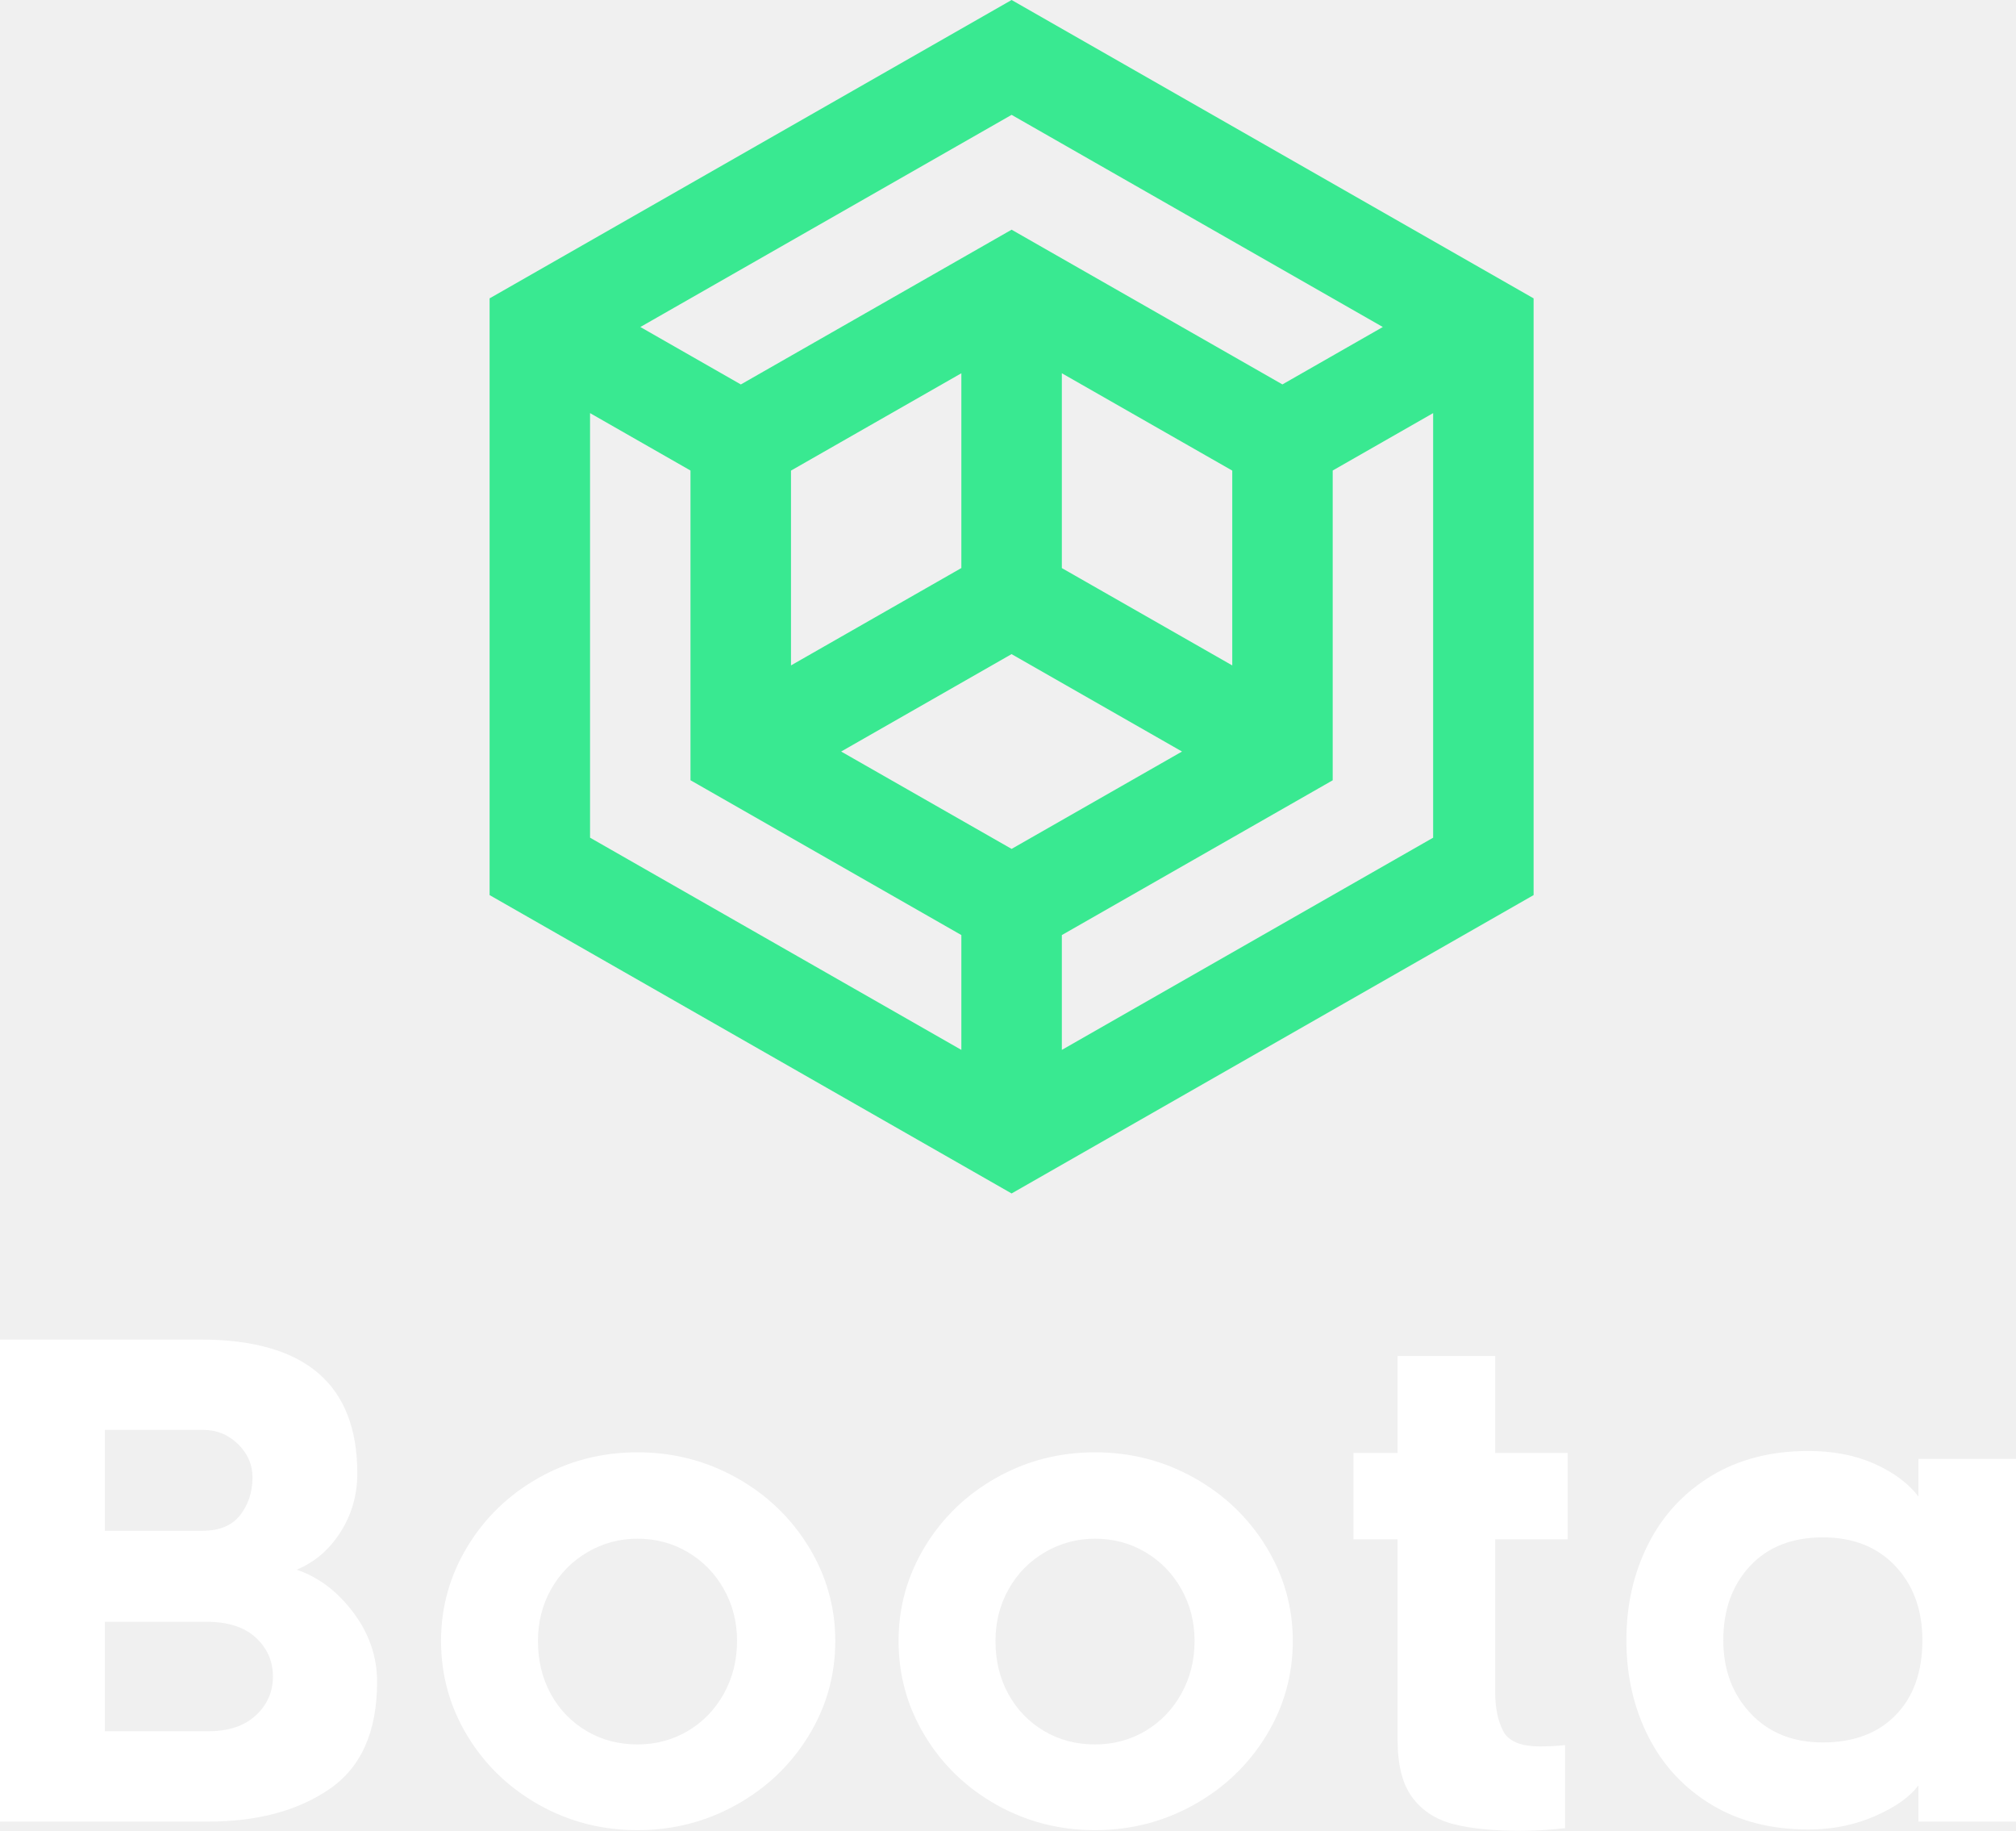
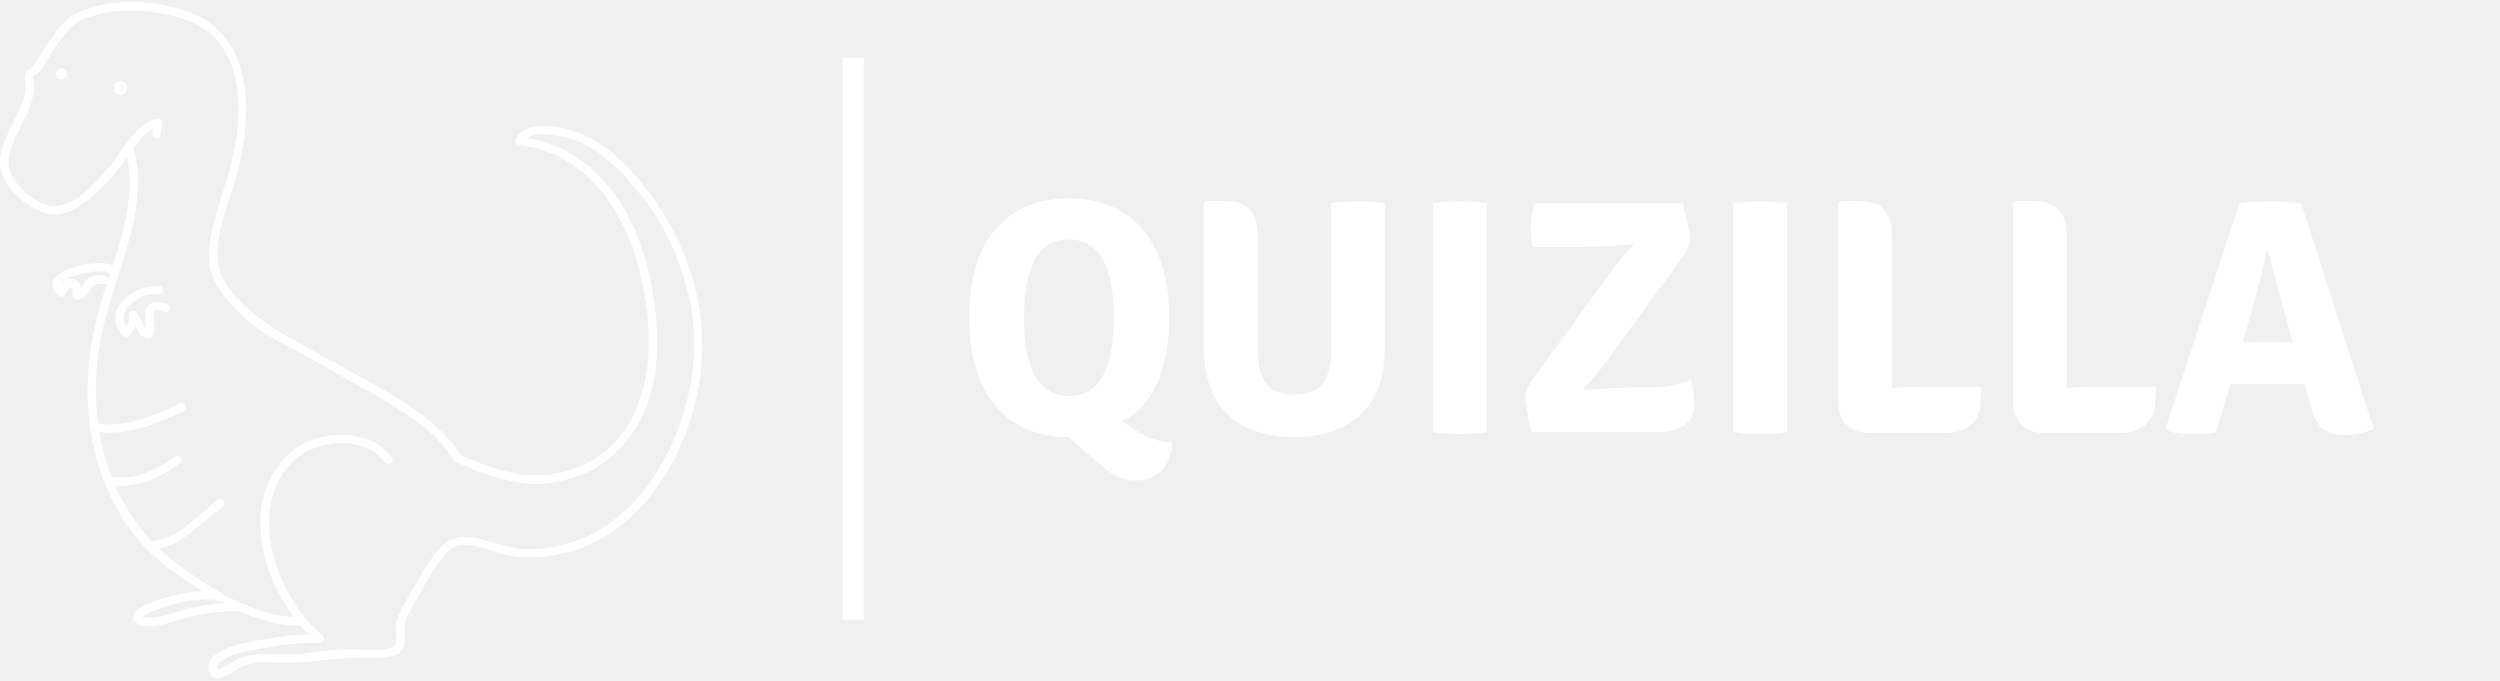
- <svg xmlns="http://www.w3.org/2000/svg" viewBox="0 0 280 254.215" preserveAspectRatio="xMidYMid meet" class="css-116ckqy" id="ehechgee">
-   <defs id="SvgjsDefs1001" />
-   <g id="SvgjsG1007" featurekey="mugSzh-0" transform="matrix(2.071429,0,0,2.071429,36.92857,-20.71429)" fill="#39e991">
-     <path d="M50,10L15,30v40l35,20l34.99-19.994L85,69.99V30L50,10z M50,17.699L74.89,31.92l-6.732,3.848L50,25.397L31.846,35.771  l-6.738-3.851L50,17.699z M64.795,41.546v13.059L53.369,48.08V35.02L64.795,41.546z M46.631,35.02v13.057l-11.423,6.527V41.546  L46.631,35.02z M46.631,80.377L21.735,66.152v-28.46l6.734,3.848v20.761L46.631,72.68V80.377z M38.571,60.377l11.426-6.529  l11.429,6.529L50,66.904L38.571,60.377z M78.265,66.152L53.369,80.377V72.68L71.53,62.305V41.54l6.734-3.848V66.152z" />
+ <svg xmlns="http://www.w3.org/2000/svg" viewBox="0 0 356 96.356" preserveAspectRatio="xMidYMid meet" class="css-g5ufxp" id="ecadfgeh" width="419" height="114">
+   <defs id="SvgjsDefs1985" />
+   <g id="SvgjsG1986" featurekey="symbolFeature-0" transform="matrix(1.111108,0,0,1.111108,-5.555472,-7.377275)" fill="#FFFFFF">
+     <g fill="#FFFFFF">
+       <path fill="#FFFFFF" d="M87.905,30.697c-2.378-3.103-5.338-6.083-9.103-7.397c-2.113-0.738-6.439-1.641-7.68,0.906   c-0.193,0.396,0.05,0.763,0.467,0.813c11.507,1.396,16.129,13.88,16.536,24.037c0.201,5.023-0.856,10.343-4.4,14.11   c-3.141,3.338-8.182,4.756-12.635,3.929c-2.172-0.403-4.295-1.171-6.317-2.049c-0.509-0.221-0.734-0.294-0.98-0.678   c-0.643-1.007-1.453-1.907-2.305-2.739c-3.644-3.563-8.414-5.78-12.78-8.297c-4.873-2.809-10.249-4.994-13.925-9.406   c-1.369-1.643-2.047-3.415-1.903-5.559c0.202-2.988,1.384-5.938,2.238-8.781c2.269-7.557,2.898-18.65-6.229-21.764   C24.654,6.377,19.33,6.077,15.176,7.94c-1.682,0.754-2.76,2.159-3.789,3.641c-0.543,0.781-1.047,1.589-1.577,2.379   c-0.277,0.413-0.7,1.244-1.205,1.424c-0.31,0.11-0.407,0.403-0.355,0.656c-0.091,0.115-0.136,0.268-0.09,0.452   c0.435,1.73-0.425,3.457-1.159,4.98c-0.767,1.591-1.637,3.176-1.936,4.937c-0.54,3.179,2.382,5.871,5.037,7.065   c3.279,1.475,6.238-1.269,8.365-3.484c1.028-1.071,1.946-2.19,2.818-3.385c0.959,4.654-0.392,9.369-1.862,13.92   c-0.06-0.09-0.149-0.165-0.271-0.211c-1.996-0.753-9.951,0.976-6.657,3.994c0.313,0.287,0.765,0.15,0.903-0.239   c0.312-0.876,1.104-1.141,0.914,0.05c-0.055,0.341,0.141,0.684,0.521,0.684c0.69,0,1.156-0.317,1.522-0.886   c0.532-0.828,0.67-1.349,1.829-1.077c0.243,0.057,0.435-0.042,0.551-0.198c-0.315,0.975-0.619,1.94-0.89,2.894   c-1.593,5.608-2.131,11.254-1.074,17.011c0.939,5.113,3.162,10.048,6.692,13.894c0.028,0.03,0.057,0.058,0.085,0.088   c0.048,0.122,0.138,0.225,0.269,0.278c1.678,1.728,3.69,3.132,5.684,4.464c0.461,0.308,0.929,0.605,1.4,0.897   c-1.606,0.066-3.208,0.412-4.742,0.862c-0.856,0.252-4.816,1.311-3.971,2.86c0.778,1.427,3.652,0.599,4.776,0.243   c2.875-0.912,5.886-1.494,8.91-1.34c0.375,0.163,0.751,0.322,1.132,0.472c2.075,0.818,4.286,1.345,6.523,1.349   c0.004,0,0.008-0.001,0.012-0.001c0.337,0.392,0.683,0.767,1.039,1.121c-2.455,0.049-4.963,0.424-7.334,0.906   c-1.668,0.339-6.162,1.209-5.449,3.814c0.626,2.288,3.566-0.431,4.702-0.84c1.458-0.524,3.064-0.313,4.574-0.259   c1.716,0.062,3.433-0.128,5.135-0.32c2.286-0.258,4.456-0.287,6.745-0.324c1.379-0.022,3.686,0.005,3.88-1.816   c0.133-1.248-0.208-2.221,0.342-3.418c0.481-1.047,1.092-2.036,1.66-3.038c1.067-1.879,2.145-3.914,3.693-5.447   c1.592-1.576,4.744-0.21,6.538,0.324c2.212,0.658,4.433,0.642,6.708,0.306C86.75,76,93.5,64.665,94.769,54.445   C95.838,45.831,93.14,37.53,87.905,30.697z M18.471,41.799c-0.859-0.201-1.69-0.206-2.348,0.452   c-0.289,0.288-0.451,0.843-0.736,1.183c-0.07-0.551-0.333-1.024-0.959-1.253c-0.631-0.231-1.169,0.141-1.552,0.641   c0.072-0.655,1.426-1.007,2.124-1.191c1.091-0.288,2.757-0.691,3.864-0.274c0.104,0.039,0.198,0.043,0.281,0.025   c-0.097,0.296-0.193,0.592-0.288,0.887C18.853,42.06,18.738,41.861,18.471,41.799z M30.188,84.182   c-2.056,0.399-4.083,1.399-6.196,1.364c-0.225-0.004-0.466-0.029-0.685-0.101c0.003-0.005,0.005-0.008,0.008-0.012   c0.172-0.132,0.355-0.249,0.547-0.349c0.89-0.511,1.925-0.816,2.904-1.104c1.942-0.571,4.093-0.955,6.116-0.657   c0.253,0.138,0.507,0.273,0.763,0.405C32.488,83.799,31.335,83.96,30.188,84.182z M91.56,62.291   c-2.177,5.315-5.822,10.167-11.053,12.738c-2.496,1.227-5.286,1.777-8.056,1.752c-2.329-0.021-4.436-1.056-6.711-1.429   c-2.042-0.335-3.453,0.152-4.744,1.737c-1.322,1.623-2.343,3.489-3.374,5.303c-0.573,1.01-1.162,2.012-1.618,3.082   c-0.455,1.068-0.201,2.043-0.222,3.163c-0.029,1.547-4.445,0.988-5.462,0.971c-2.822-0.046-5.625,0.63-8.452,0.676   c-1.461,0.024-2.906-0.184-4.363,0.005c-1.399,0.181-2.433,0.824-3.614,1.537c-0.31,0.187-0.63,0.357-0.98,0.437   c-0.602-1.734,4.272-2.516,5.252-2.702c2.545-0.483,5.257-0.83,7.856-0.735c0.674,0.025,0.692-0.981,0.066-1.072   c-0.026-0.075-0.071-0.148-0.145-0.215c-4.483-4.079-7.453-11.054-6.112-17.115c0.663-2.994,2.724-5.621,5.646-6.656   c2.877-1.019,6.898-0.794,8.831,1.87c0.405,0.558,1.344,0.02,0.933-0.546c-2.063-2.843-5.818-3.356-9.056-2.649   c-3.368,0.735-5.869,3.298-7.04,6.471c-1.979,5.362,0.026,11.927,3.511,16.589c-2.156-0.133-4.264-0.729-6.289-1.594   c-0.087-0.108-0.218-0.184-0.392-0.194c-0.018-0.001-0.036-0.001-0.054-0.002c-0.79-0.355-1.566-0.748-2.328-1.169   c-0.053-0.127-0.166-0.227-0.354-0.256c-0.044-0.007-0.088-0.011-0.132-0.018c-1.836-1.052-3.58-2.25-5.201-3.427   c-0.91-0.661-1.756-1.371-2.546-2.124c3.241-0.631,5.54-3.465,8.16-5.343c0.561-0.402,0.022-1.341-0.546-0.933   c-2.659,1.906-5.089,5.097-8.568,5.312c-1.943-2.075-3.484-4.449-4.636-7.081c3.018,0.184,6.027-1.104,8.347-2.987   c0.542-0.44-0.228-1.2-0.764-0.764c-2.182,1.771-5.193,3.026-8.043,2.632c-0.234-0.604-0.45-1.219-0.646-1.848   c-0.4-1.284-0.706-2.586-0.93-3.897c3.852,0.39,7.39-1.091,10.822-2.759c0.627-0.305,0.079-1.237-0.546-0.933   c-3.269,1.589-6.735,3.102-10.443,2.595c-0.545-4.065-0.288-8.209,0.636-12.238c1.42-6.19,4.393-12.196,4.489-18.63   c0.02-1.324-0.146-2.649-0.45-3.936c-0.037-0.157-0.123-0.26-0.228-0.321c0.715-1.011,1.553-2.113,2.611-2.681   c-0.025,0.187-0.057,0.374-0.103,0.56c-0.168,0.677,0.874,0.964,1.042,0.287c0.137-0.552,0.182-1.105,0.219-1.671   c0.023-0.361-0.362-0.601-0.684-0.521c-2.882,0.716-4.321,4.266-6.131,6.299c-1.936,2.175-4.913,5.889-8.208,4.724   C9.155,32.016,7.682,30.68,6.732,29.3c-0.975-1.417-0.673-2.939-0.107-4.457c1.015-2.723,3.32-5.497,2.593-8.568   c1.179-0.662,1.971-2.446,2.646-3.469c0.611-0.926,1.249-1.835,2.006-2.65c0.88-0.947,2.003-1.394,3.222-1.761   c2.791-0.841,5.869-0.755,8.711-0.246c2.554,0.457,5.044,1.318,6.856,3.247c3.418,3.638,3.271,9.798,2.347,14.347   c-0.664,3.27-1.902,6.395-2.695,9.633c-0.483,1.97-0.806,4.054-0.213,6.035c0.599,2.001,2.157,3.656,3.583,5.11   c1.985,2.023,4.557,3.399,7.038,4.708c2.355,1.243,4.637,2.595,6.959,3.897c2.278,1.278,4.571,2.528,6.764,3.949   c2.195,1.423,4.33,3.063,5.934,5.151c0.366,0.477,0.603,1.182,1.164,1.445c0.628,0.294,1.268,0.562,1.911,0.822   c2.145,0.867,4.371,1.549,6.668,1.851c2.162,0.284,4.454-0.105,6.515-0.769c4.156-1.339,7.276-4.493,8.963-8.471   c1.919-4.526,1.894-9.588,1.202-14.375c-0.718-4.968-2.362-9.983-5.46-13.989c-2.757-3.564-6.361-5.866-10.73-6.646   c1.318-0.967,3.963-0.258,5.31,0.071c2.878,0.703,5.28,2.838,7.249,4.944c4.241,4.536,7.226,10.279,8.339,16.39   C94.534,51.145,93.724,57.007,91.56,62.291z" />
+       <path fill="#FFFFFF" d="M26.411,45.4c-1.032-0.373-2.192-0.518-2.673,0.668c-0.302,0.744-0.035,1.579-0.055,2.368   c-0.515-0.515-0.672-1.53-1.268-2.024c-0.416-0.344-1.022-0.075-0.903,0.476c0.115,0.538-0.034,0.931-0.312,1.267   c-1.402-2.069,1.92-4.361,4.044-4.059c0.682,0.097,0.975-0.895,0.287-0.993c-3.306-0.47-7.784,3.173-4.752,6.325   c0.209,0.217,0.553,0.199,0.764,0c0.38-0.359,0.675-0.736,0.86-1.148c0.304,0.671,0.548,1.322,1.547,1.497   c0.305,0.054,0.561-0.079,0.665-0.378c0.231-0.667,0.126-1.402,0.093-2.092c-0.015-0.322-0.017-0.64,0.072-0.952   c0.125-0.438,1.109,0.003,1.343,0.087C26.781,46.681,27.061,45.636,26.411,45.4z" />
+       <ellipse transform="matrix(0.1509 -0.9885 0.9885 0.1509 -0.1092 35.2671)" fill="#FFFFFF" cx="20.475" cy="17.697" rx="0.927" ry="0.861" />
+       <ellipse transform="matrix(0.3834 -0.9236 0.9236 0.3834 -6.7273 21.6856)" fill="#FFFFFF" cx="12.878" cy="15.881" rx="0.729" ry="0.677" />
+     </g>
  </g>
-   <g id="SvgjsG1008" featurekey="PPkF4s-0" transform="matrix(4.578156,0,0,4.578156,-7.050362,161.3695)" fill="#ffffff">
-     <path d="M11.87 11.22 q-0.51 0.8 -1.33 1.14 q1 0.34 1.72 1.3 t0.72 2.1 q0 2.26 -1.44 3.25 t-3.68 0.99 l-6.32 0 l0 -14.62 l6.08 0 q4.76 0 4.76 4.06 q0 0.98 -0.51 1.78 z M7.68 11.18 q0.78 0 1.15 -0.48 t0.37 -1.14 q0 -0.58 -0.44 -1.01 t-1.06 -0.43 l-2.98 0 l0 3.06 l2.96 0 z M9.3 16.78 q0.52 -0.48 0.52 -1.18 t-0.52 -1.18 t-1.5 -0.48 l-3.08 0 l0 3.32 l3.14 0 q0.92 0 1.44 -0.48 z M17.89 19.49 q-1.37 -0.77 -2.17 -2.09 t-0.8 -2.88 q0 -1.54 0.8 -2.86 t2.17 -2.09 t2.99 -0.77 t3 0.77 t2.19 2.09 t0.81 2.86 q0 1.56 -0.81 2.88 t-2.19 2.09 t-3 0.77 t-2.99 -0.77 z M19.36 11.83 q-0.7 0.41 -1.1 1.12 t-0.4 1.57 q0 0.9 0.39 1.61 t1.08 1.12 t1.55 0.41 q0.84 0 1.53 -0.41 t1.09 -1.13 t0.4 -1.6 q0 -0.86 -0.4 -1.57 t-1.09 -1.12 t-1.53 -0.41 q-0.82 0 -1.52 0.41 z M31.77 19.49 q-1.37 -0.77 -2.17 -2.09 t-0.8 -2.88 q0 -1.54 0.8 -2.86 t2.17 -2.09 t2.99 -0.77 t3 0.77 t2.19 2.09 t0.81 2.86 q0 1.56 -0.81 2.88 t-2.19 2.09 t-3 0.77 t-2.99 -0.77 z M33.24 11.83 q-0.7 0.41 -1.1 1.12 t-0.4 1.57 q0 0.9 0.39 1.61 t1.08 1.12 t1.55 0.41 q0.84 0 1.53 -0.41 t1.09 -1.13 t0.4 -1.6 q0 -0.86 -0.4 -1.57 t-1.09 -1.12 t-1.53 -0.41 q-0.82 0 -1.52 0.41 z M46.9 16.08 q0 0.7 0.24 1.17 t1.12 0.47 q0.4 0 0.76 -0.04 l0 2.52 q-0.72 0.08 -1.34 0.08 q-1.28 0 -2.07 -0.21 t-1.23 -0.81 t-0.44 -1.72 l0 -6.1 l-1.34 0 l0 -2.62 l1.34 0 l0 -2.94 l2.96 0 l0 2.94 l2.2 0 l0 2.62 l-2.2 0 l0 4.64 z M59.74 18.9 q-0.38 0.52 -1.31 0.93 t-2.03 0.41 q-1.7 0 -2.95 -0.76 t-1.91 -2.07 t-0.66 -2.91 t0.66 -2.91 t1.91 -2.07 t2.95 -0.76 q1.14 0 2.01 0.39 t1.33 0.99 l0 -1.14 l2.96 0 l0 11 l-2.96 0 l0 -1.1 z M59.04 12.25 q-0.82 -0.87 -2.2 -0.87 q-1.4 0 -2.21 0.87 t-0.81 2.25 q0 1.34 0.83 2.22 t2.19 0.88 q1.4 0 2.21 -0.83 t0.81 -2.27 q0 -1.38 -0.82 -2.25 z" />
+   <g id="SvgjsG1987" featurekey="textGroupContainer" transform="matrix(1,0,0,1,355,8)" fill="#FFFFFF">
+     <rect y="0" height="1" width="1" opacity="0" fill="#FFFFFF" />
+     <rect y="0" x="-235" width="3" height="80" fill="#FFFFFF" />
+   </g>
+   <g id="SvgjsG1988" featurekey="vMvB0T-0" transform="matrix(2.383222,0,0,2.383222,136.2841,13.60533)" fill="#FFFFFF">
+     <path d="M8.7 22.08 l-2.04 -1.78 q-1.38 0 -2.48 -0.47 t-1.87 -1.38 t-1.18 -2.23 t-0.41 -3.04 q0 -1.7 0.39 -3.02 t1.16 -2.24 t1.88 -1.4 t2.55 -0.48 t2.56 0.49 t1.88 1.41 t1.15 2.24 t0.39 3 q0 1.14 -0.19 2.15 t-0.56 1.82 t-0.9 1.37 t-1.21 0.8 l0.52 0.36 q1.36 0.94 2.52 0.94 q-0.04 1.02 -0.61 1.65 t-1.59 0.63 q-0.98 0 -1.96 -0.82 z M6.7 8.5 q-2.7 0 -2.7 4.68 q0 4.66 2.7 4.66 q2.66 0 2.66 -4.66 q0 -4.68 -2.66 -4.68 z M25.56 6.34 l0 8.62 q0 2.56 -1.4 3.95 t-4 1.39 t-4.01 -1.39 t-1.41 -3.95 l0 -8.62 l0.14 -0.14 l1.18 0 q1.9 0 1.9 2.04 l0 6.76 q0 1.4 0.5 2.08 t1.7 0.68 t1.7 -0.68 t0.5 -2.08 l0 -8.66 q0.62 -0.12 1.6 -0.12 q0.96 0 1.6 0.12 z M28.44 20 l0 -13.66 q0.62 -0.12 1.6 -0.12 t1.62 0.12 l0 13.66 q-0.64 0.12 -1.62 0.12 t-1.6 -0.12 z M34.36 16.9 l4.44 -6.1 q0.68 -0.98 1.62 -1.98 l-0.06 -0.06 q-1.42 0.18 -3.1 0.18 l-2.86 0 q-0.12 -0.46 -0.12 -1.11 t0.22 -1.49 l8.86 0 q0.44 1.66 0.44 2.11 t-0.36 0.97 l-4.46 6.12 q-0.68 0.96 -1.56 1.88 l0.06 0.06 q2 -0.14 3 -0.14 l1.12 0 q1.2 0 2.24 -0.46 q0.22 0.7 0.22 1.48 t-0.57 1.21 t-1.53 0.43 l-7.64 0 q-0.36 -1.6 -0.36 -2.07 t0.4 -1.03 z M46.38 20 l0 -13.66 q0.62 -0.12 1.6 -0.12 t1.62 0.12 l0 13.66 q-0.64 0.12 -1.62 0.12 t-1.6 -0.12 z M57.74 17.3 l3.46 0 q0 0.8 -0.1 1.37 t-0.64 0.98 t-1.42 0.41 l-4.52 0 q-0.86 0 -1.36 -0.5 t-0.5 -1.36 l0 -11.86 l0.14 -0.14 l1.18 0 q1.88 0 1.88 2.04 l0 9.14 q0.88 -0.08 1.88 -0.08 z M68.18 17.3 l3.46 0 q0 0.8 -0.1 1.37 t-0.64 0.98 t-1.42 0.41 l-4.52 0 q-0.86 0 -1.36 -0.5 t-0.5 -1.36 l0 -11.86 l0.14 -0.14 l1.18 0 q1.88 0 1.88 2.04 l0 9.14 q0.88 -0.08 1.88 -0.08 z M76.88 17.14 q-0.54 0 -0.8 -0.02 l-0.86 2.9 q-0.48 0.12 -1.34 0.12 q-0.96 0 -1.56 -0.22 l-0.1 -0.16 l4.4 -13.42 q0.78 -0.12 1.82 -0.12 q1.18 0 1.88 0.14 l4.32 13.44 q-0.7 0.38 -1.58 0.38 q-1.04 0 -1.46 -0.36 t-0.72 -1.38 l-0.38 -1.32 q-0.26 0.02 -0.78 0.02 l-2.84 0 z M76.82 14.62 l0.8 -0.02 l1.46 0 q0.1 0 0.35 0.01 t0.37 0.01 l-0.34 -1.24 q-0.48 -1.68 -1.1 -4.12 l-0.12 0 q-0.16 0.86 -0.96 3.82 z" fill="#FFFFFF" />
  </g>
</svg>
